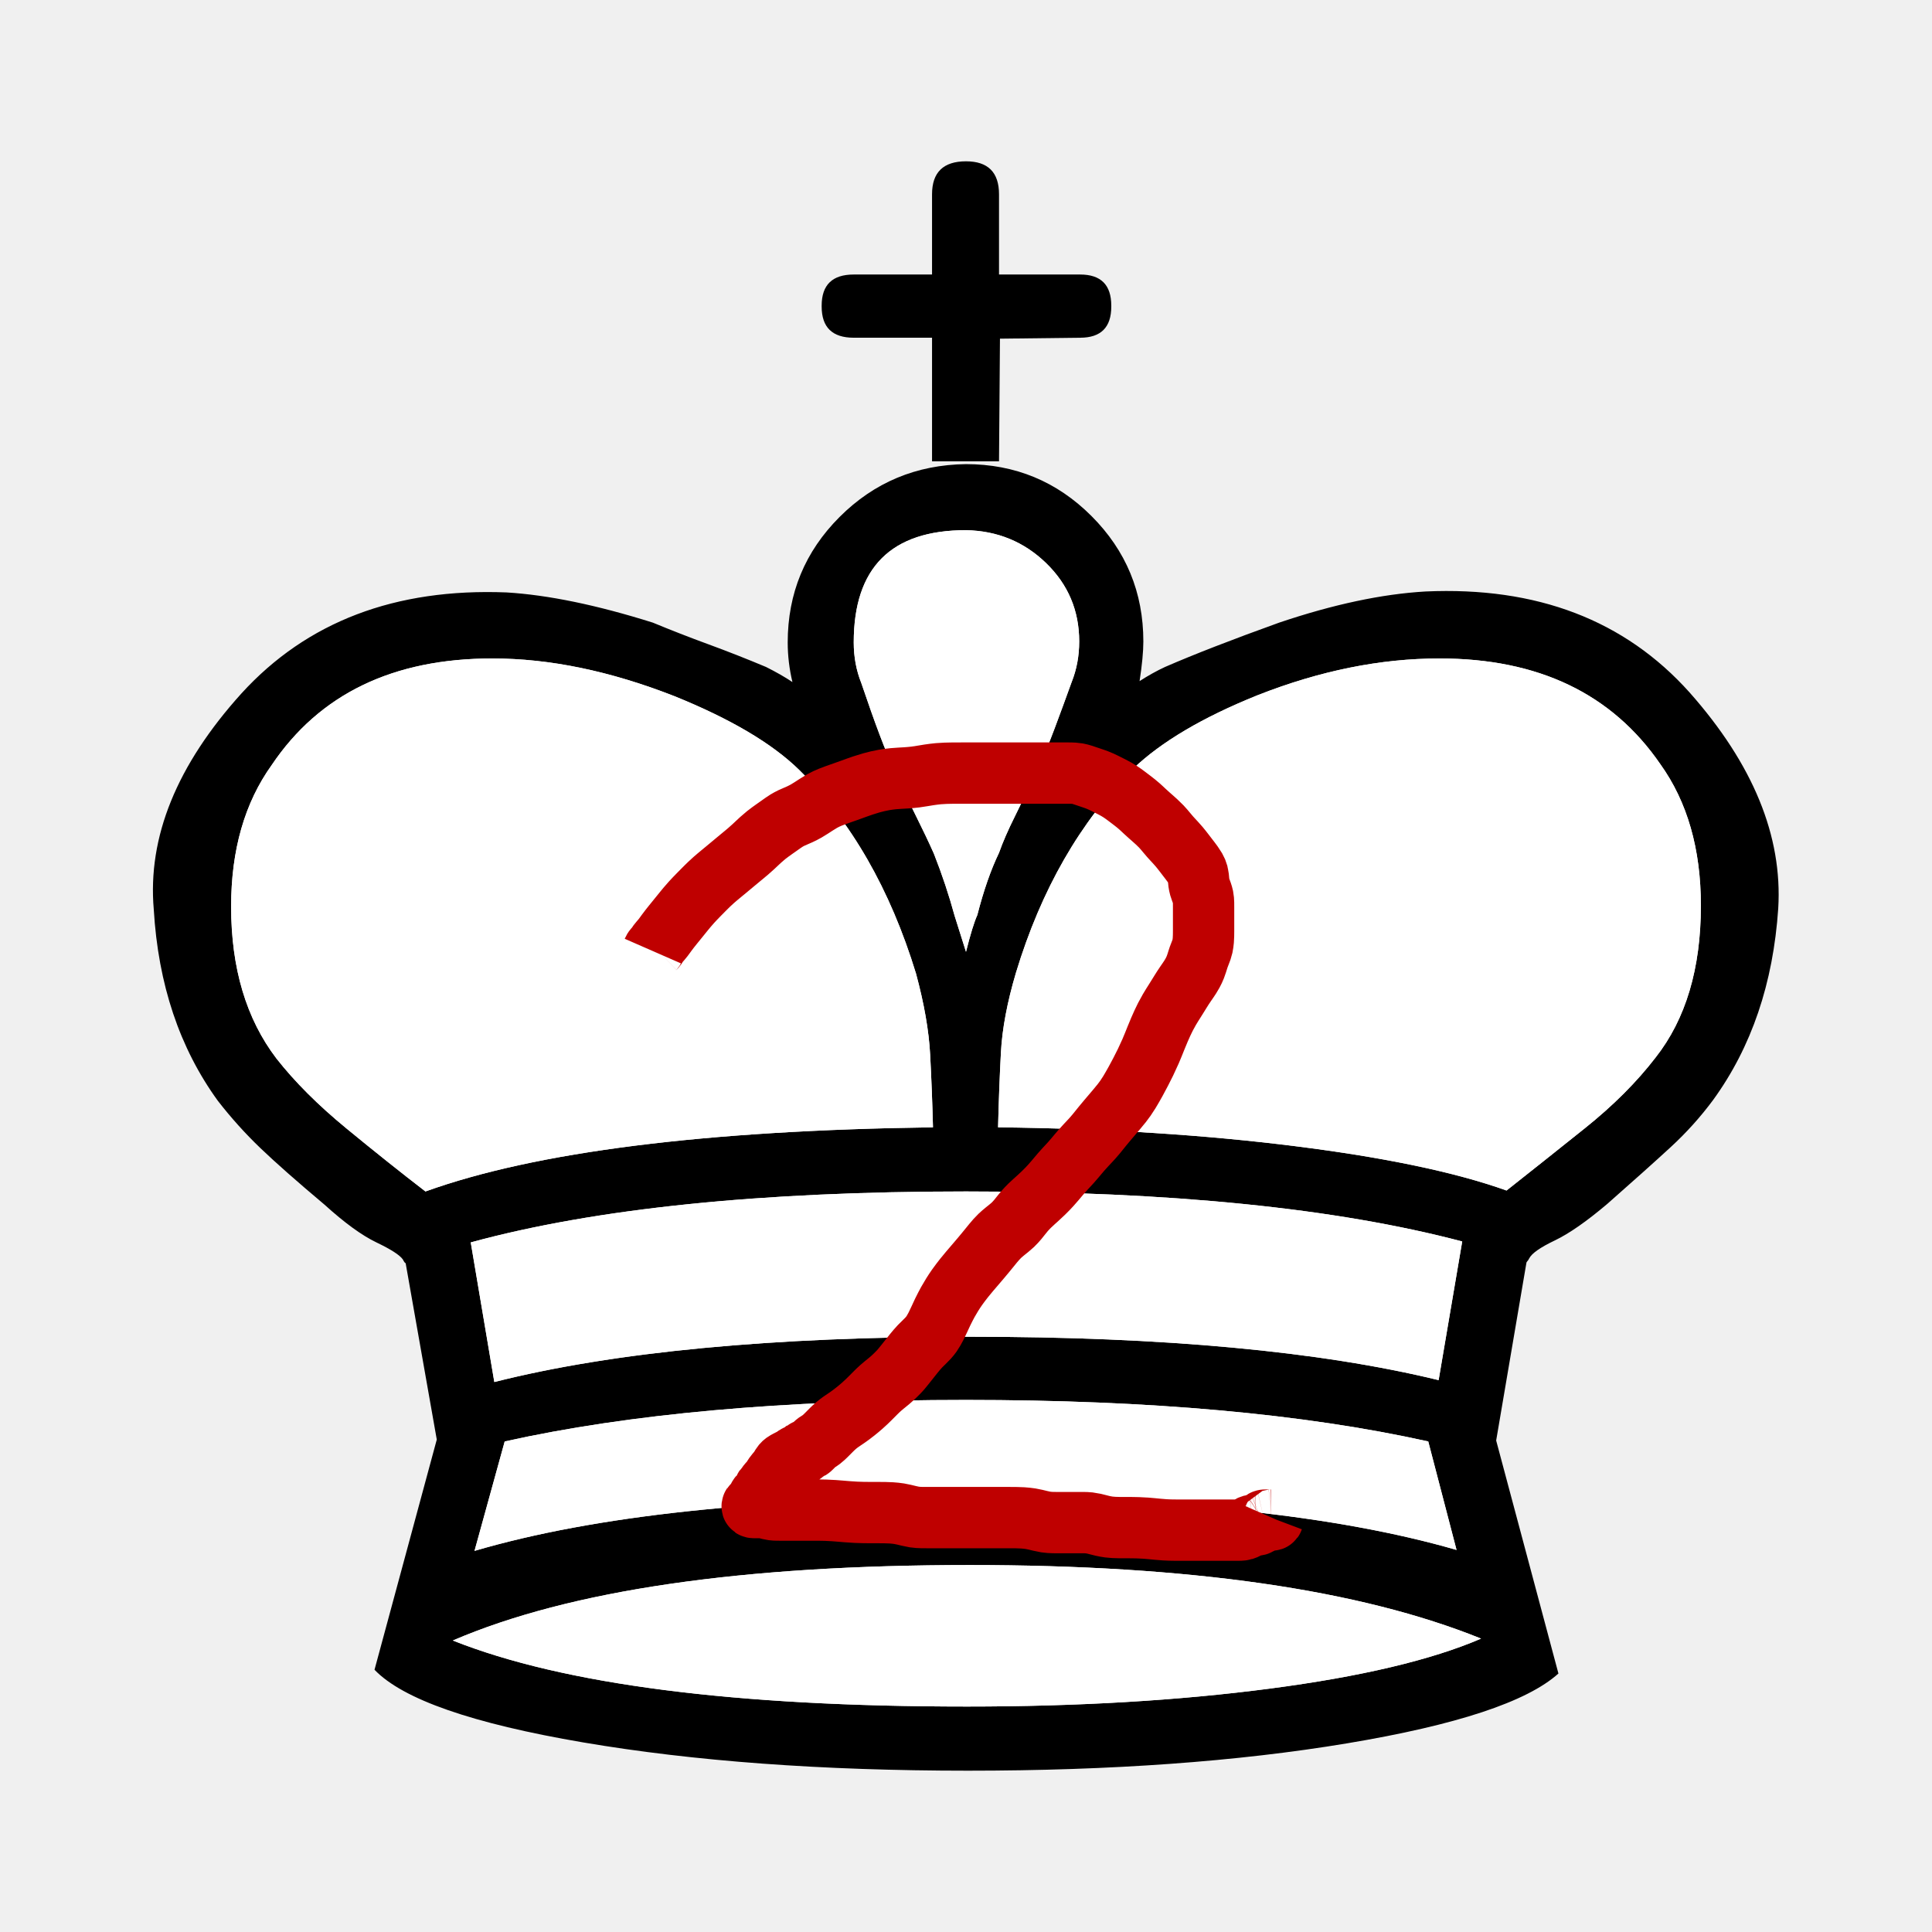
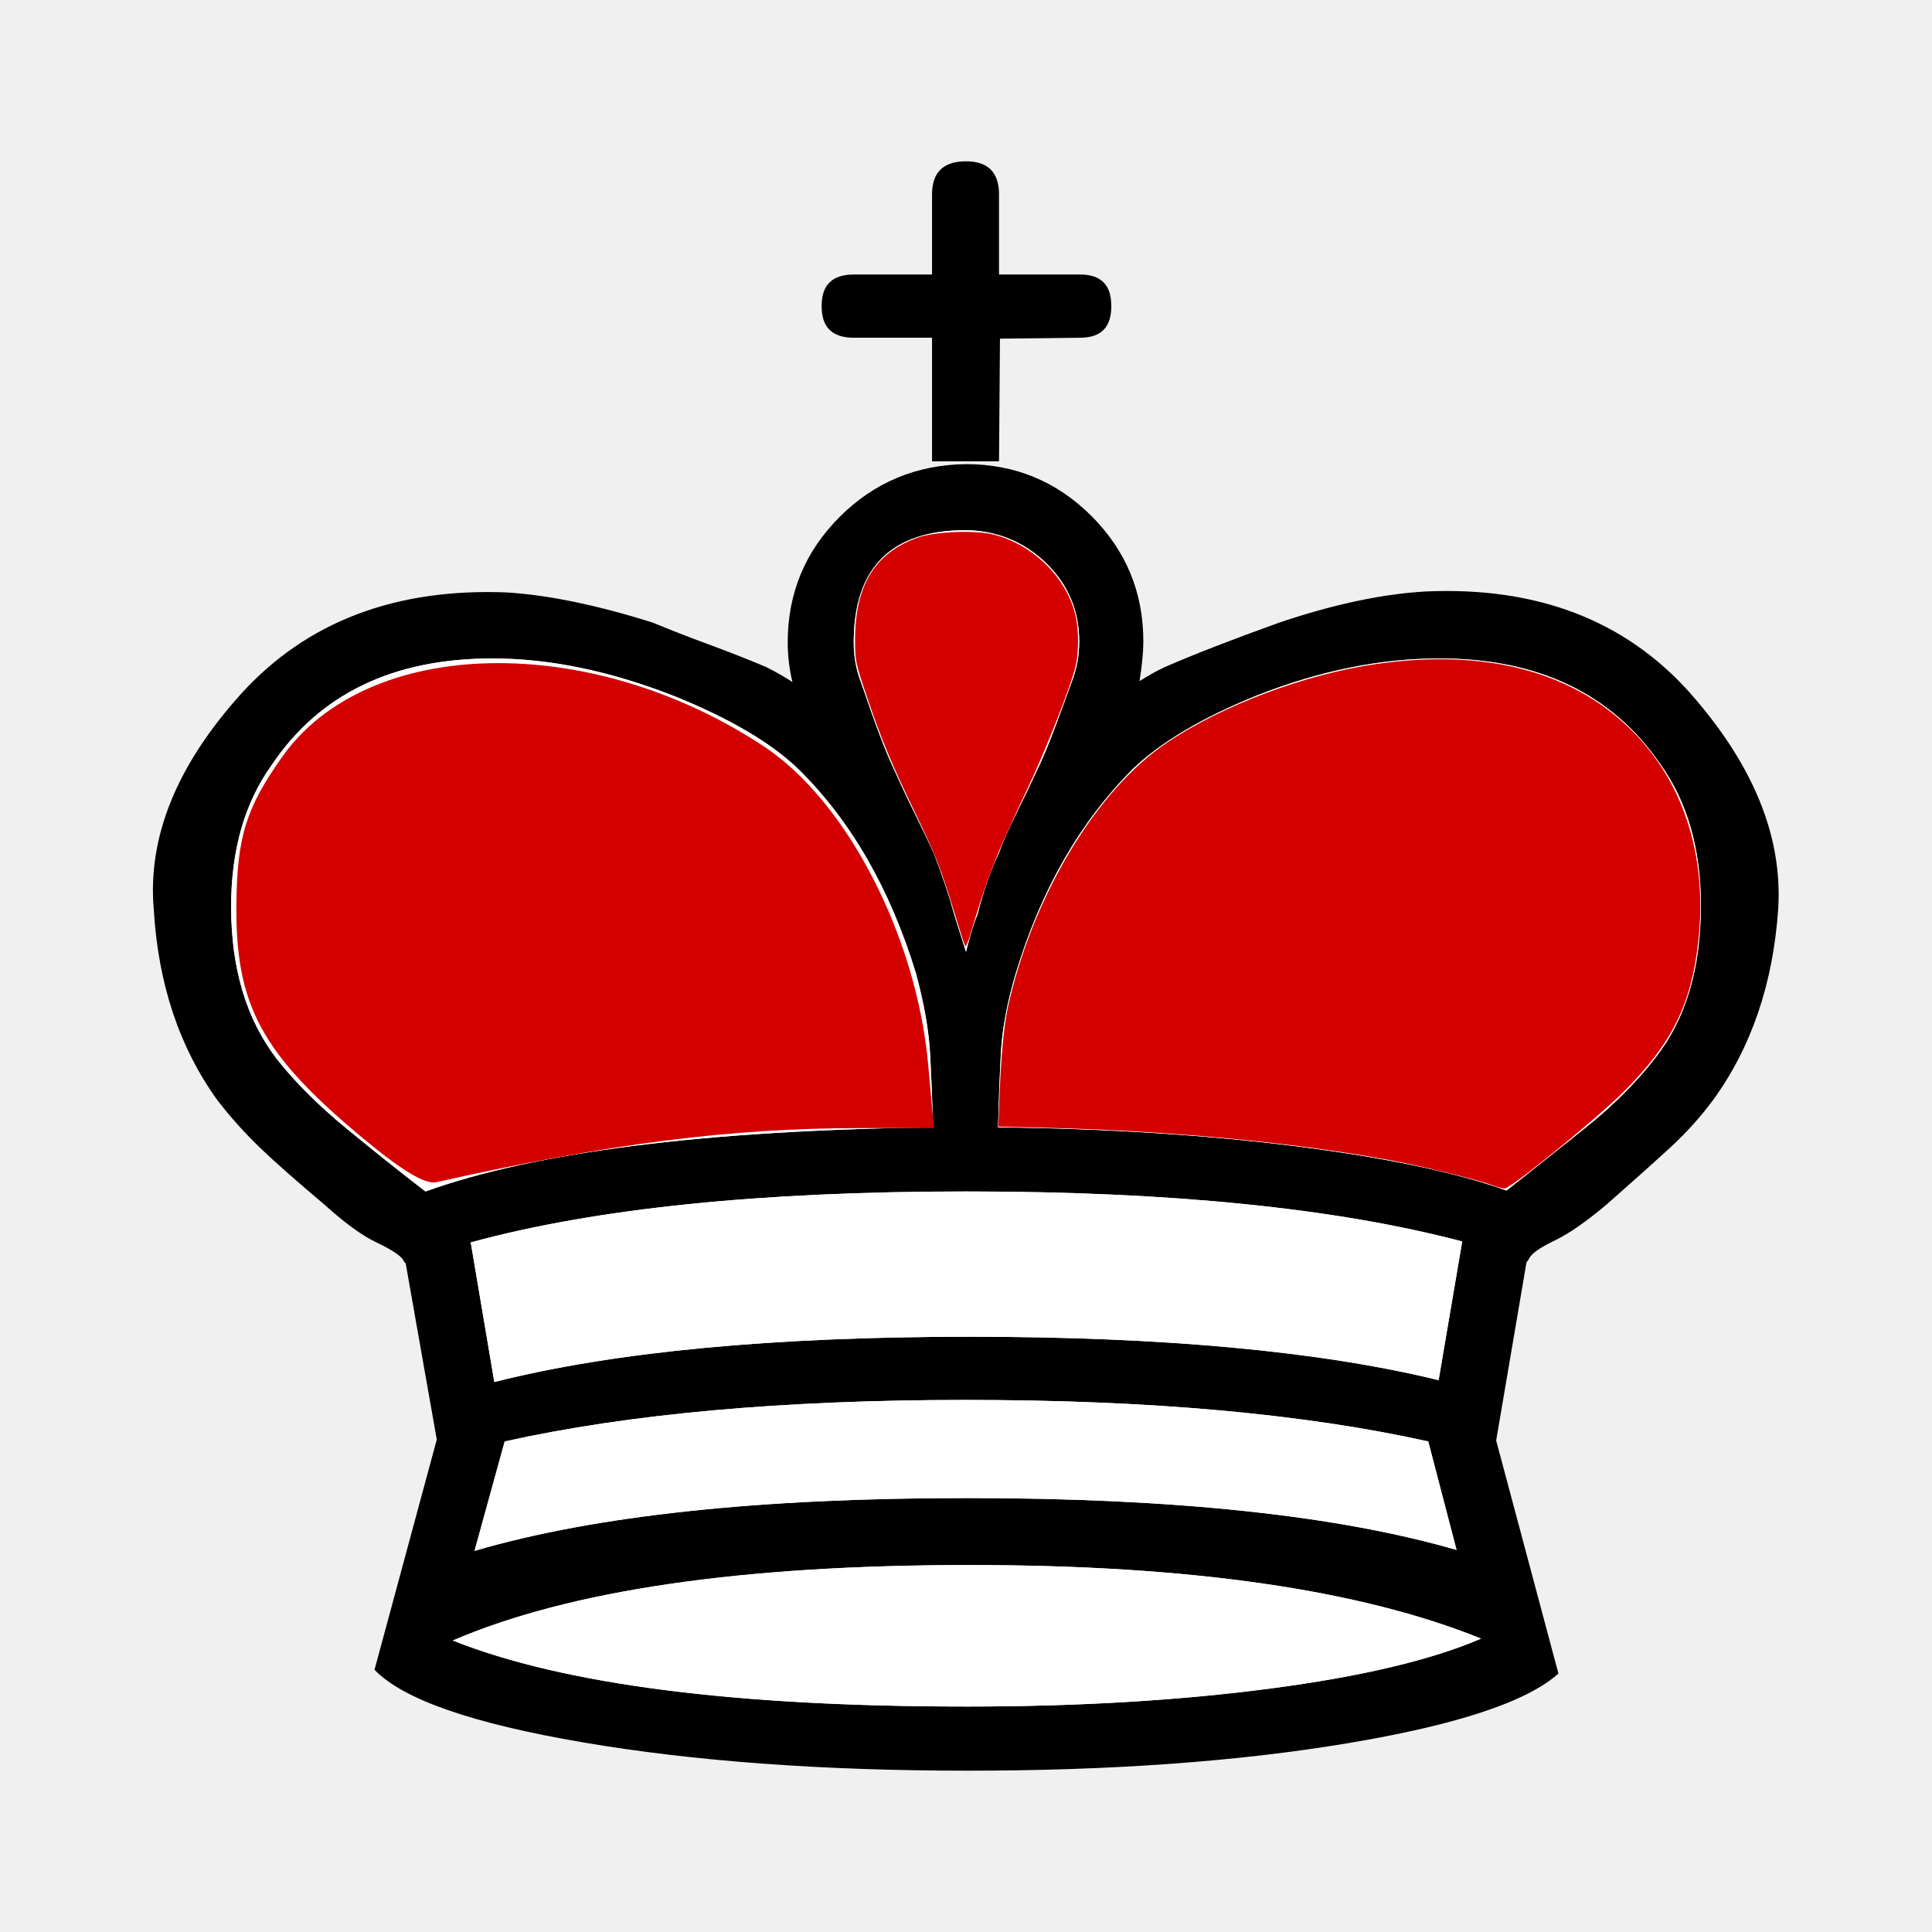
- <svg xmlns="http://www.w3.org/2000/svg" width="2048" height="2048">
-   <g class="layer">
-     <path id="svg_1" fill="#000" transform="translate(0,2048) scale(1,-1) " fill-rule="nonzero" d="m524,583q190,48 504,48q308,0 497,-46l25,147q-201,53 -526,53q-327,0 -525,-54l25,-148zm-61,-61l-33,187q-1,0 -3,4q-5,7 -28,18t-55,40q-44,37 -68,60t-45,50q-61,84 -68,203q-10,115 93,229q104,114 281,107q66,-4 155,-32q29,-12 59,-23t61,-24q16,-8 28,-16q-5,21 -5,42q0,78 55,133t134,56q78,0 133,-55t55,-133q0,-16 -4,-42q14,9 27,15q46,20 121,47q86,29 155,33q177,8 280,-107q101,-114 94,-229q-8,-119 -69,-203q-20,-27 -45,-50t-67,-60q-33,-28 -56,-39t-27,-19q-1,-2 -2,-3t-1,-2l-32,-188l66,-247q-50,-45 -224,-74t-402,-29q-232,0 -408,30t-221,77l66,244zm1081,-117l-30,115q-198,44 -490,44q-291,0 -489,-44l-32,-116q191,56 522,56q329,0 519,-55zm26,-94q-193,78 -542,78q-362,0 -548,-80q176,-70 545,-70q176,0 321,19t224,53zm-581,542q-1,39 -3,77t-15,86q-41,134 -124,216q-43,42 -132,78q-102,40 -193,40q-158,0 -234,-113q-43,-60 -43,-150q0,-98 48,-161q29,-37 74,-74t84,-67q175,63 538,68zm35,186q7,28 12,39q10,39 23,66q6,17 17,39t25,52q8,17 17,41t18,49q8,20 8,43q0,49 -35,83t-85,35q-119,0 -119,-119q0,-23 8,-43q22,-65 34,-90q13,-29 24,-51t19,-40q13,-33 22,-66q2,-6 12,-38zm34,-186q172,-2 315,-20t224,-47q38,30 83,66t75,75q48,61 48,161q0,90 -43,150q-77,112 -234,112q-94,0 -193,-39q-87,-35 -132,-78q-84,-84 -124,-216q-14,-47 -16,-85t-3,-79zm1,706l-71,0l0,131l-83,0q-34,0 -34,33l0,1q0,33 34,33l83,0l0,85q0,35 36,35q35,0 35,-35l0,-85l86,0q33,0 33,-33l0,-1q0,-33 -33,-33l-85,-1l-1,-130z" />
-     <g id="svg_2" fill="#fff" fill-rule="nonzero">
-       <path id="svg_3" d="m524,1465q190,-48 504,-48q308,0 497,46l25,-147q-201,-53 -526,-53q-327,0 -525,54l25,148z" />
-       <path id="svg_4" d="m1544,1643l-30,-115q-198,-44 -490,-44q-291,0 -489,44l-32,116q191,-56 522,-56q329,0 519,55z" />
-       <path id="svg_5" d="m1570,1737q-193,-78 -542,-78q-362,0 -548,80q176,70 545,70q176,0 321,-19t224,-53z" />
-       <path id="svg_6" d="m989,1195q-1,-39 -3,-77t-15,-86q-41,-134 -124,-216q-43,-42 -132,-78q-102,-40 -193,-40q-158,0 -234,113q-43,60 -43,150q0,98 48,161q29,37 74,74t84,67q175,-63 538,-68z" />
-       <path id="svg_7" d="m1024,1009q7,-28 12,-39q10,-39 23,-66q6,-17 17,-39t25,-52q8,-17 17,-41t18,-49q8,-20 8,-43q0,-49 -35,-83t-85,-35q-119,0 -119,119q0,23 8,43q22,65 34,90q13,29 24,51t19,40q13,33 22,66q2,6 12,38z" />
-       <path id="svg_8" d="m1058,1195q172,2 315,20t224,47q38,-30 83,-66t75,-75q48,-61 48,-161q0,-90 -43,-150q-77,-112 -234,-112q-94,0 -193,39q-87,35 -132,78q-84,84 -124,216q-14,47 -16,85t-3,79z" />
-     </g>
-     <path stroke="#bf0000" d="m692,1008.167c1.147,-2.618 1.922,-2.867 2.63,-3.543c0.595,-0.568 1.081,-1.431 1.37,-1.882c0.624,-0.975 0.93,-1.512 1.698,-2.547c0.809,-1.089 1.288,-1.608 1.76,-2.154c0.484,-0.56 0.988,-1.128 1.495,-1.718c0.52,-0.604 1.571,-1.881 2.093,-2.564c0.54,-0.706 1.087,-1.457 1.661,-2.248c0.607,-0.837 1.249,-1.731 1.945,-2.679c0.745,-1.015 2.438,-3.256 3.4,-4.486c1.022,-1.307 2.109,-2.666 3.243,-4.074c1.166,-1.448 2.363,-2.92 3.574,-4.408c1.216,-1.494 3.622,-4.456 4.793,-5.905c1.151,-1.424 2.282,-2.83 3.408,-4.213c1.116,-1.371 2.232,-2.729 3.361,-4.07c1.129,-1.341 3.449,-4.004 4.651,-5.326c1.21,-1.331 2.445,-2.65 3.692,-3.958c1.244,-1.305 2.495,-2.592 3.74,-3.862c1.231,-1.256 3.645,-3.696 4.816,-4.878c1.15,-1.16 2.282,-2.3 3.408,-3.416c1.116,-1.106 2.233,-2.198 3.361,-3.272c1.13,-1.076 3.451,-3.207 4.652,-4.264c1.218,-1.072 2.469,-2.141 3.748,-3.217c1.299,-1.093 2.629,-2.194 3.984,-3.312c1.38,-1.139 4.222,-3.479 5.68,-4.688c1.481,-1.228 2.976,-2.474 4.481,-3.731c1.512,-1.261 3.022,-2.523 4.529,-3.779c1.495,-1.246 4.434,-3.684 5.868,-4.866c1.41,-1.163 2.801,-2.306 4.17,-3.444c1.357,-1.128 2.701,-2.255 4.028,-3.396c1.328,-1.141 3.961,-3.487 5.272,-4.7c1.323,-1.224 2.64,-2.476 3.973,-3.731c1.341,-1.263 2.69,-2.53 4.067,-3.779c1.382,-1.253 4.223,-3.696 5.691,-4.865c1.467,-1.169 2.959,-2.293 4.454,-3.388c1.479,-1.084 2.955,-2.128 4.407,-3.149c1.42,-0.999 4.147,-2.909 5.437,-3.826c1.249,-0.889 2.461,-1.76 3.661,-2.591c1.181,-0.817 2.362,-1.609 3.566,-2.352c1.208,-0.745 3.748,-2.129 5.096,-2.765c1.383,-0.653 2.829,-1.269 4.312,-1.905c1.525,-0.654 3.095,-1.319 4.691,-2.049c1.642,-0.751 5.009,-2.459 6.72,-3.446c1.751,-1.011 3.494,-2.103 5.243,-3.221c1.752,-1.12 3.479,-2.258 5.196,-3.364c1.682,-1.083 4.925,-3.095 6.488,-3.969c1.499,-0.837 2.972,-1.591 4.422,-2.276c1.415,-0.668 2.826,-1.276 4.233,-1.845c1.401,-0.567 4.255,-1.634 5.717,-2.162c1.488,-0.538 3.009,-1.075 4.564,-1.622c1.591,-0.559 3.223,-1.129 4.896,-1.718c1.718,-0.605 5.298,-1.884 7.165,-2.562c1.917,-0.697 3.88,-1.416 5.89,-2.136c2.049,-0.734 4.138,-1.47 6.268,-2.184c2.158,-0.724 6.572,-2.105 8.824,-2.739c2.267,-0.638 4.56,-1.23 6.876,-1.766c2.323,-0.537 4.663,-1.018 7.018,-1.431c2.355,-0.413 7.087,-1.045 9.456,-1.265c2.365,-0.219 4.734,-0.37 7.101,-0.51c2.367,-0.14 4.735,-0.259 7.101,-0.415c2.368,-0.156 7.103,-0.585 9.468,-0.896c2.373,-0.312 4.746,-0.694 7.128,-1.084c2.394,-0.392 4.799,-0.805 7.223,-1.18c2.439,-0.377 7.387,-1.013 9.9,-1.229c2.53,-0.217 5.079,-0.358 7.637,-0.454c2.563,-0.097 5.127,-0.143 7.685,-0.167c2.548,-0.025 7.59,-0.024 10.076,-0.024c2.462,0 4.903,0 7.326,0c2.407,0 4.801,0 7.184,0c2.375,0 7.113,0 9.478,0c2.358,0 4.7,0 7.018,0c2.287,0 4.534,0 6.734,0c2.145,0 6.237,0 8.171,0c1.86,0 3.652,0 5.381,0c1.671,0 3.289,0 4.86,0c1.529,0 4.481,0 5.916,0c1.413,0 2.811,0 4.197,0c1.382,0 2.763,0 4.15,0c1.397,0 4.245,0 5.703,0c1.477,0 2.964,0 4.454,0c1.485,0 2.956,0 4.406,0c1.422,0 4.146,0 5.436,0c1.242,0 2.442,0 3.606,0c1.132,0 2.237,0 3.322,0c1.069,0 3.18,0 4.232,0c1.052,0 2.104,0 3.156,0c1.052,0 2.104,0 3.156,0c1.052,0 3.156,-0.001 4.207,0c1.049,0.002 2.093,0.006 3.128,0.028c1.025,0.022 2.038,0.057 3.034,0.124c0.979,0.065 2.87,0.277 3.776,0.437c0.887,0.156 1.75,0.351 2.592,0.57c0.831,0.216 1.646,0.459 2.45,0.714c0.799,0.253 2.379,0.785 3.168,1.051c0.789,0.266 1.578,0.531 2.367,0.797c0.789,0.266 1.578,0.531 2.367,0.797c0.789,0.266 2.367,0.796 3.156,1.063c0.792,0.268 1.59,0.54 2.395,0.825c0.817,0.29 1.646,0.594 2.489,0.921c0.865,0.336 2.657,1.083 3.588,1.5c0.959,0.43 1.936,0.889 2.931,1.367c1.014,0.488 2.038,0.994 3.073,1.511c1.044,0.521 3.145,1.581 4.196,2.114c1.052,0.534 2.106,1.07 3.156,1.622c1.054,0.554 2.108,1.123 3.156,1.718c1.056,0.599 3.161,1.877 4.208,2.562c1.058,0.693 2.108,1.418 3.156,2.164c1.056,0.752 2.106,1.524 3.156,2.308c1.054,0.786 3.156,2.379 4.207,3.177c1.049,0.797 2.094,1.592 3.128,2.392c1.027,0.795 2.041,1.59 3.034,2.392c0.981,0.793 2.873,2.386 3.777,3.19c0.898,0.798 1.783,1.616 2.675,2.447c0.911,0.849 1.843,1.731 2.817,2.639c1.018,0.949 3.24,2.977 4.463,4.062c1.281,1.136 2.616,2.302 3.977,3.504c1.38,1.219 2.763,2.448 4.119,3.695c1.337,1.23 3.847,3.659 4.98,4.854c1.089,1.148 2.104,2.291 3.069,3.416c0.942,1.097 1.844,2.193 2.738,3.272c0.888,1.072 2.685,3.206 3.623,4.264c0.948,1.068 1.922,2.127 2.903,3.189c0.984,1.064 1.974,2.123 2.951,3.189c0.972,1.06 2.863,3.183 3.764,4.252c0.894,1.06 1.763,2.134 2.619,3.217c0.86,1.087 1.712,2.192 2.572,3.312c0.873,1.137 2.666,3.48 3.599,4.687c0.947,1.227 1.904,2.46 2.848,3.703c0.936,1.231 1.846,2.449 2.706,3.655c0.83,1.164 2.299,3.381 2.899,4.43c0.563,0.983 1.043,1.938 1.436,2.874c0.376,0.896 0.679,1.791 0.915,2.683c0.234,0.884 0.547,2.705 0.656,3.649c0.112,0.966 0.19,1.955 0.28,2.962c0.091,1.023 0.186,2.06 0.327,3.105c0.143,1.056 0.568,3.182 0.875,4.24c0.31,1.069 0.686,2.128 1.073,3.189c0.388,1.065 0.795,2.122 1.168,3.189c0.37,1.06 1.001,3.184 1.216,4.252c0.213,1.062 0.354,2.136 0.45,3.217c0.096,1.089 0.141,2.193 0.166,3.312c0.025,1.138 0.024,3.48 0.024,4.688c0,1.229 0,2.475 0,3.731c0,1.261 0,2.523 0,3.779c0,1.245 0,3.683 0,4.867c0,1.168 0,2.331 0,3.5c0,1.184 0,2.395 0,3.643c0,1.296 0.003,4.074 -0.001,5.572c-0.004,1.562 -0.013,3.173 -0.055,4.815c-0.043,1.658 -0.114,3.318 -0.245,4.959c-0.129,1.612 -0.546,4.678 -0.864,6.094c-0.304,1.358 -0.685,2.644 -1.101,3.87c-0.403,1.19 -0.849,2.329 -1.29,3.44c-0.432,1.089 -1.276,3.221 -1.648,4.288c-0.37,1.06 -0.709,2.125 -1.042,3.189c-0.332,1.062 -0.654,2.127 -0.994,3.189c-0.341,1.064 -1.078,3.193 -1.496,4.252c-0.422,1.068 -0.883,2.131 -1.381,3.189c-0.502,1.068 -1.042,2.131 -1.617,3.189c-0.582,1.069 -1.846,3.194 -2.524,4.252c-0.686,1.071 -1.406,2.139 -2.142,3.217c-0.746,1.092 -1.513,2.192 -2.284,3.312c-0.782,1.137 -2.36,3.476 -3.145,4.689c-0.797,1.232 -1.592,2.497 -2.395,3.787c-0.818,1.314 -1.644,2.658 -2.489,4.026c-0.862,1.396 -2.654,4.266 -3.588,5.741c-0.956,1.508 -1.94,3.049 -2.931,4.64c-1.017,1.632 -2.048,3.317 -3.073,5.07c-1.055,1.804 -3.159,5.636 -4.196,7.675c-1.064,2.092 -2.104,4.253 -3.128,6.465c-1.037,2.238 -2.046,4.51 -3.034,6.8c-0.987,2.288 -2.872,6.846 -3.778,9.097c-0.903,2.242 -1.799,4.506 -2.73,6.8c-0.957,2.358 -1.965,4.796 -3.061,7.326c-1.154,2.664 -3.803,8.434 -5.327,11.568c-1.6,3.29 -3.303,6.667 -5.077,10.088c-1.784,3.441 -3.594,6.836 -5.408,10.136c-1.752,3.186 -5.08,8.977 -6.629,11.495c-1.423,2.311 -2.795,4.415 -4.138,6.342c-1.273,1.826 -2.557,3.543 -3.854,5.194c-1.295,1.648 -4.065,4.981 -5.55,6.742c-1.541,1.827 -3.128,3.693 -4.738,5.584c-1.614,1.897 -3.218,3.779 -4.785,5.632c-1.522,1.799 -4.34,5.174 -5.6,6.721c-1.179,1.447 -2.277,2.821 -3.322,4.125c-1.002,1.251 -1.973,2.466 -2.943,3.647c-0.966,1.175 -2.984,3.533 -4.067,4.736c-1.115,1.238 -2.278,2.488 -3.467,3.759c-1.207,1.29 -2.433,2.587 -3.657,3.902c-1.227,1.318 -3.639,3.969 -4.804,5.302c-1.153,1.32 -2.275,2.644 -3.381,3.958c-1.094,1.3 -2.168,2.592 -3.239,3.862c-1.058,1.256 -3.163,3.7 -4.22,4.878c-1.047,1.167 -2.103,2.31 -3.156,3.444c-1.051,1.132 -2.107,2.258 -3.156,3.396c-1.055,1.144 -3.161,3.487 -4.208,4.7c-1.06,1.228 -2.116,2.486 -3.184,3.759c-1.079,1.288 -2.167,2.593 -3.278,3.902c-1.123,1.323 -3.437,3.981 -4.641,5.303c-1.216,1.335 -2.465,2.664 -3.748,3.986c-1.295,1.335 -2.624,2.664 -3.984,3.986c-1.374,1.335 -4.218,3.99 -5.679,5.315c-1.473,1.336 -2.968,2.665 -4.454,4.014c-1.488,1.351 -2.968,2.712 -4.406,4.109c-1.433,1.391 -4.163,4.262 -5.437,5.75c-1.265,1.478 -2.467,2.993 -3.661,4.5c-1.187,1.498 -2.357,2.998 -3.566,4.452c-1.204,1.448 -3.734,4.212 -5.095,5.493c-1.361,1.281 -2.788,2.488 -4.229,3.671c-1.437,1.18 -2.894,2.322 -4.324,3.48c-1.418,1.149 -4.152,3.485 -5.424,4.713c-1.263,1.218 -2.466,2.487 -3.633,3.787c-1.171,1.304 -2.31,2.652 -3.444,4.026c-1.148,1.39 -3.466,4.266 -4.665,5.741c-1.227,1.509 -2.493,3.054 -3.803,4.64c-1.353,1.637 -2.761,3.326 -4.229,5.07c-1.526,1.813 -4.797,5.645 -6.544,7.676c-1.812,2.107 -3.684,4.276 -5.582,6.521c-1.938,2.292 -3.889,4.637 -5.819,7.047c-1.945,2.429 -5.723,7.413 -7.515,9.967c-1.785,2.545 -3.494,5.129 -5.128,7.745c-1.627,2.603 -3.178,5.235 -4.655,7.888c-1.468,2.637 -4.197,7.953 -5.472,10.614c-1.26,2.631 -2.45,5.247 -3.633,7.804c-1.155,2.497 -2.28,4.923 -3.444,7.23c-1.12,2.22 -3.426,6.255 -4.663,8.009c-1.178,1.671 -2.426,3.184 -3.692,4.58c-1.226,1.352 -2.492,2.602 -3.74,3.815c-1.228,1.193 -3.657,3.54 -4.816,4.76c-1.159,1.221 -2.281,2.479 -3.381,3.759c-1.1,1.281 -2.175,2.586 -3.239,3.902c-1.065,1.317 -3.168,3.974 -4.218,5.301c-1.043,1.316 -2.069,2.612 -3.073,3.874c-0.971,1.221 -1.903,2.389 -2.789,3.492c-0.828,1.03 -2.289,2.825 -2.912,3.569c-0.552,0.659 -1.053,1.241 -1.519,1.762c-0.433,0.484 -0.857,0.937 -1.282,1.379c-0.434,0.451 -1.4,1.428 -1.952,1.984c-0.601,0.606 -1.249,1.255 -1.945,1.937c-0.734,0.719 -1.507,1.464 -2.324,2.224c-0.842,0.785 -2.627,2.373 -3.564,3.165c-0.949,0.802 -1.922,1.596 -2.903,2.392c-0.984,0.798 -1.973,1.592 -2.951,2.392c-0.972,0.795 -2.861,2.385 -3.764,3.189c-0.892,0.794 -1.762,1.602 -2.619,2.419c-0.859,0.82 -1.713,1.66 -2.572,2.515c-0.873,0.87 -2.666,2.683 -3.6,3.625c-0.959,0.967 -1.944,1.957 -2.959,2.962c-1.036,1.025 -2.1,2.063 -3.195,3.105c-1.113,1.059 -3.427,3.183 -4.627,4.239c-1.208,1.063 -2.434,2.108 -3.665,3.133c-1.218,1.014 -2.427,1.996 -3.618,2.942c-1.155,0.918 -3.354,2.611 -4.384,3.378c-0.976,0.728 -1.914,1.408 -2.817,2.049c-0.867,0.615 -1.71,1.199 -2.533,1.762c-0.804,0.55 -2.391,1.617 -3.18,2.15c-0.79,0.534 -1.58,1.071 -2.367,1.622c-0.791,0.555 -1.582,1.124 -2.367,1.718c-0.793,0.6 -2.373,1.879 -3.156,2.563c-0.795,0.694 -1.582,1.419 -2.367,2.164c-0.793,0.753 -1.58,1.525 -2.367,2.308c-0.791,0.787 -2.366,2.38 -3.155,3.176c-0.785,0.792 -1.564,1.574 -2.339,2.336c-0.76,0.746 -1.506,1.465 -2.245,2.144c-0.71,0.653 -2.072,1.819 -2.723,2.315c-0.612,0.467 -1.206,0.879 -1.775,1.252c-0.536,0.351 -1.052,0.666 -1.539,0.965c-0.46,0.282 -1.306,0.815 -1.684,1.087c-0.362,0.26 -0.699,0.527 -1.014,0.797c-0.306,0.262 -0.595,0.53 -0.872,0.797c-0.273,0.264 -0.801,0.797 -1.064,1.063c-0.263,0.266 -0.526,0.531 -0.789,0.797c-0.263,0.266 -0.526,0.531 -0.789,0.797c-0.263,0.266 -0.788,0.798 -1.052,1.062c-0.265,0.264 -0.533,0.525 -0.817,0.769c-0.285,0.244 -0.586,0.475 -0.911,0.674c-0.331,0.202 -1.074,0.518 -1.483,0.627c-0.422,0.112 -0.86,0.185 -1.298,0.255c-0.432,0.07 -0.854,0.126 -1.251,0.207c-0.371,0.076 -1.003,0.283 -1.228,0.449c-0.207,0.152 -0.361,0.354 -0.477,0.57c-0.118,0.219 -0.2,0.464 -0.288,0.714c-0.091,0.257 -0.301,0.791 -0.456,1.05c-0.161,0.269 -0.359,0.529 -0.592,0.769c-0.241,0.248 -0.518,0.476 -0.828,0.674c-0.321,0.204 -1.062,0.518 -1.472,0.627c-0.425,0.112 -0.871,0.185 -1.325,0.255c-0.459,0.07 -0.92,0.128 -1.373,0.207c-0.445,0.077 -1.284,0.289 -1.66,0.449c-0.367,0.156 -0.711,0.354 -1.041,0.57c-0.334,0.219 -0.659,0.464 -0.994,0.714c-0.345,0.257 -1.085,0.791 -1.496,1.051c-0.427,0.271 -0.881,0.535 -1.353,0.797c-0.484,0.269 -0.985,0.533 -1.495,0.797c-0.517,0.267 -1.566,0.797 -2.092,1.063c-0.523,0.265 -1.042,0.529 -1.55,0.797c-0.5,0.264 -0.988,0.527 -1.456,0.797c-0.454,0.262 -1.295,0.79 -1.672,1.063c-0.363,0.262 -0.701,0.536 -1.014,0.825c-0.309,0.286 -0.599,0.593 -0.872,0.921c-0.278,0.335 -0.805,1.085 -1.064,1.5c-0.271,0.432 -0.537,0.892 -0.817,1.367c-0.289,0.491 -0.588,0.999 -0.911,1.511c-0.332,0.526 -1.071,1.587 -1.484,2.114c-0.421,0.537 -0.87,1.064 -1.325,1.594c-0.458,0.533 -0.922,1.06 -1.373,1.594c-0.447,0.529 -1.286,1.589 -1.66,2.125c-0.365,0.523 -0.699,1.049 -1.014,1.566c-0.306,0.502 -0.591,0.996 -0.872,1.471c-0.27,0.457 -0.795,1.307 -1.064,1.689c-0.258,0.366 -0.522,0.706 -0.789,1.024c-0.259,0.309 -0.524,0.601 -0.789,0.881c-0.261,0.276 -0.79,0.809 -1.052,1.075c-0.261,0.265 -0.517,0.529 -0.761,0.797c-0.239,0.263 -0.465,0.527 -0.667,0.797c-0.195,0.261 -0.51,0.793 -0.62,1.062c-0.107,0.259 -0.182,0.52 -0.252,0.769c-0.068,0.238 -0.125,0.467 -0.205,0.674c-0.075,0.194 -0.291,0.518 -0.444,0.627c-0.157,0.112 -0.344,0.186 -0.536,0.255c-0.195,0.071 -0.395,0.128 -0.584,0.207c-0.183,0.077 -0.501,0.294 -0.608,0.449c-0.111,0.161 -0.185,0.359 -0.252,0.57c-0.071,0.224 -0.13,0.465 -0.205,0.714c-0.079,0.258 -0.292,0.79 -0.444,1.051c-0.157,0.271 -0.344,0.533 -0.536,0.797c-0.195,0.267 -0.396,0.529 -0.584,0.797c-0.184,0.263 -0.498,0.793 -0.608,1.062c-0.107,0.259 -0.182,0.52 -0.252,0.769c-0.068,0.238 -0.125,0.467 -0.205,0.674c-0.075,0.194 -0.291,0.517 -0.444,0.627c-0.16,0.115 -0.357,0.195 -0.564,0.283c-0.223,0.095 -0.464,0.193 -0.706,0.331c-0.26,0.149 -0.788,0.584 -1.04,0.885c-0.272,0.326 -0.523,0.704 -0.761,1.112c-0.245,0.419 -0.467,0.858 -0.667,1.303c-0.196,0.437 -0.507,1.278 -0.62,1.665c-0.104,0.357 -0.18,0.691 -0.252,0.996c-0.066,0.279 -0.124,0.535 -0.205,0.757c-0.074,0.203 -0.291,0.53 -0.444,0.639c-0.157,0.112 -0.344,0.186 -0.536,0.255c-0.195,0.071 -0.395,0.128 -0.584,0.207c-0.183,0.077 -0.501,0.294 -0.608,0.448c-0.111,0.158 -0.184,0.348 -0.252,0.542c-0.07,0.197 -0.127,0.4 -0.205,0.59c-0.076,0.185 -0.291,0.506 -0.444,0.615c-0.157,0.112 -0.344,0.186 -0.536,0.255c-0.195,0.071 -0.395,0.128 -0.584,0.207c-0.183,0.077 -0.503,0.293 -0.608,0.448c-0.107,0.158 -0.171,0.347 -0.197,0.542c-0.027,0.197 -0.014,0.4 0.039,0.59c0.052,0.187 0.266,0.507 0.42,0.614c0.159,0.11 0.355,0.18 0.564,0.227c0.221,0.05 0.459,0.071 0.706,0.084c0.254,0.013 0.777,0.012 1.04,0.012c0.263,0 0.526,0 0.789,0c0.263,0 0.526,0 0.789,0c0.263,0 0.789,0 1.052,0c0.266,0 0.537,0 0.817,0c0.29,0 0.593,0 0.911,0c0.337,0 1.077,-0.001 1.485,0c0.434,0.002 0.894,0.007 1.381,0.028c0.513,0.022 1.053,0.06 1.617,0.124c0.593,0.067 1.856,0.283 2.524,0.436c0.696,0.159 1.409,0.348 2.142,0.542c0.749,0.198 1.51,0.403 2.284,0.59c0.779,0.188 2.353,0.506 3.145,0.614c0.794,0.108 1.6,0.179 2.422,0.227c0.842,0.049 1.711,0.071 2.612,0.084c0.937,0.013 2.943,0.012 4.022,0.012c1.134,0 2.326,0 3.578,0c1.315,0 2.697,0 4.146,0c1.521,0 4.785,0 6.533,0c1.819,0 3.7,0 5.637,0c1.984,0 4.008,0 6.063,0c2.079,0 6.276,-0.001 8.381,0c2.107,0.002 4.219,0.006 6.34,0.028c2.131,0.022 4.275,0.058 6.434,0.124c2.178,0.066 6.601,0.281 8.848,0.436c2.273,0.157 4.565,0.347 6.876,0.542c2.327,0.196 4.667,0.402 7.018,0.59c2.358,0.188 7.088,0.506 9.456,0.614c2.366,0.108 4.734,0.179 7.101,0.227c2.367,0.048 4.734,0.071 7.101,0.084c2.367,0.012 7.101,0.009 9.467,0.013c2.358,0.004 4.7,0.012 7.018,0.056c2.287,0.043 4.535,0.114 6.734,0.247c2.146,0.13 6.241,0.555 8.171,0.872c1.865,0.307 3.655,0.686 5.381,1.084c1.673,0.386 3.288,0.799 4.86,1.18c1.528,0.37 4.478,1.01 5.915,1.229c1.407,0.214 2.798,0.357 4.17,0.454c1.354,0.096 2.696,0.143 4.028,0.167c1.323,0.025 3.957,0.024 5.273,0.024c1.321,0 2.653,0 4,0c1.368,0 2.763,0 4.189,0c1.463,0 4.521,0 6.127,0c1.669,0 3.412,0 5.239,0c1.922,0 3.948,0 6.091,0c2.269,0 7.227,0 9.931,0c2.833,0 5.766,0 8.77,0c3.046,0 6.105,0 9.148,0c2.999,0 8.746,0 11.444,0c2.583,0 5.065,0 7.464,0c2.33,0 4.608,0 6.848,0c2.22,0 6.659,-0.003 8.906,0.001c2.263,0.004 4.531,0.012 6.793,0.056c2.247,0.043 4.468,0.114 6.651,0.247c2.138,0.13 6.229,0.555 8.159,0.872c1.865,0.307 3.655,0.686 5.381,1.084c1.674,0.386 3.288,0.799 4.86,1.18c1.528,0.37 4.478,1.011 5.916,1.229c1.41,0.214 2.809,0.358 4.197,0.454c1.381,0.096 2.763,0.143 4.15,0.167c1.397,0.025 4.245,0.024 5.703,0.024c1.477,0 2.964,0 4.454,0c1.485,0 2.956,0 4.406,0c1.422,0 4.146,0 5.436,0c1.242,0 2.442,0 3.606,0c1.132,0 2.237,0 3.322,0c1.069,0 3.18,-0.003 4.232,0.001c1.058,0.004 2.127,0.013 3.211,0.056c1.106,0.044 2.239,0.119 3.4,0.247c1.202,0.133 3.735,0.567 5.073,0.872c1.394,0.318 2.829,0.698 4.312,1.084c1.525,0.397 3.086,0.807 4.691,1.18c1.632,0.379 4.995,1.014 6.721,1.229c1.746,0.218 3.523,0.358 5.326,0.454c1.827,0.097 3.682,0.143 5.562,0.167c1.907,0.025 5.799,0.023 7.784,0.024c2.009,0.002 4.039,0.006 6.087,0.028c2.064,0.022 4.142,0.058 6.229,0.124c2.096,0.066 6.301,0.28 8.403,0.436c2.099,0.156 4.185,0.345 6.257,0.542c2.051,0.195 4.074,0.401 6.067,0.59c1.955,0.186 5.735,0.505 7.551,0.614c1.768,0.107 3.494,0.179 5.184,0.227c1.658,0.048 3.289,0.071 4.9,0.084c1.595,0.012 4.758,0.012 6.336,0.012c1.578,0 3.156,0 4.734,0c1.578,0 3.156,0 4.734,0c1.578,0 4.734,0 6.31,0c1.569,0 3.122,0 4.651,0c1.498,0 2.956,0 4.367,0c1.356,0 3.87,0 5.015,0c1.074,0 2.085,0 3.042,0c0.909,0 1.778,0 2.615,0c0.814,0 2.403,0 3.192,0c0.789,0 1.578,0 2.367,0c0.789,0 1.578,0 2.367,0c0.789,0 2.367,0 3.156,0c0.789,0 1.578,0 2.367,0c0.789,0 1.578,0 2.367,0c0.789,0 2.367,0 3.155,0c0.786,0 1.567,0 2.339,0c0.762,0 1.511,0 2.245,0c0.715,0 2.079,0.001 2.724,-0.001c0.621,-0.002 1.221,-0.006 1.803,-0.028c0.566,-0.021 1.12,-0.058 1.661,-0.124c0.536,-0.065 1.593,-0.28 2.115,-0.437c0.526,-0.158 1.044,-0.352 1.55,-0.57c0.503,-0.217 0.989,-0.457 1.456,-0.714c0.456,-0.25 1.293,-0.781 1.672,-1.05c0.364,-0.259 0.705,-0.522 1.041,-0.769c0.328,-0.241 0.654,-0.473 0.994,-0.674c0.34,-0.2 1.085,-0.52 1.496,-0.626c0.425,-0.11 0.871,-0.179 1.326,-0.227c0.459,-0.049 0.919,-0.071 1.373,-0.084c0.443,-0.012 1.278,-0.011 1.66,-0.012c0.358,-0.002 0.696,-0.006 1.014,-0.028c0.303,-0.021 0.595,-0.057 0.872,-0.124c0.274,-0.065 0.805,-0.283 1.064,-0.436c0.268,-0.159 0.527,-0.347 0.789,-0.542c0.264,-0.197 0.523,-0.4 0.789,-0.59c0.261,-0.186 0.785,-0.503 1.051,-0.615c0.257,-0.108 0.514,-0.184 0.761,-0.255c0.236,-0.068 0.462,-0.127 0.667,-0.207c0.192,-0.076 0.513,-0.294 0.62,-0.448c0.111,-0.158 0.184,-0.348 0.252,-0.542c0.07,-0.197 0.127,-0.4 0.205,-0.59c0.076,-0.185 0.29,-0.507 0.444,-0.614c0.159,-0.11 0.355,-0.18 0.564,-0.227c0.221,-0.05 0.459,-0.071 0.706,-0.084c0.255,-0.013 0.777,-0.012 1.04,-0.012c0.263,0 0.526,0 0.789,0c0.263,0 0.526,0 0.789,0c0.263,0 0.789,0 1.052,0c0.263,0 0.526,0 0.789,0c0.263,0 0.526,0 0.789,0c0.263,0 0.789,0.001 1.051,-0.001c0.26,-0.002 0.515,-0.006 0.761,-0.028c0.237,-0.021 0.463,-0.056 0.667,-0.124c0.193,-0.064 0.513,-0.282 0.62,-0.436c0.111,-0.158 0.184,-0.348 0.252,-0.542c0.07,-0.197 0.133,-0.397 0.205,-0.59l0.082,-0.182" id="svg_12" stroke-linecap="null" stroke-linejoin="null" stroke-dasharray="null" stroke-width="65" fill="none" />
+ <svg xmlns="http://www.w3.org/2000/svg" height="100%" width="100%" version="1.1" viewBox="0 0 2048 2048" id="svg18">
+   <defs id="defs22" />
+   <path style="color:black;" d="m524 583q190 48 504 48 308 0 497-46l25 147q-201 53-526 53-327 0-525-54l25-148zm-61-61l-33 187q-1 0-3 4-5 7-28 18t-55 40q-44 37-68 60t-45 50q-61 84-68 203-10 115 93 229 104 114 281 107 66-4 155-32 29-12 59-23t61-24q16-8 28-16-5 21-5 42 0 78 55 133t134 56q78 0 133-55t55-133q0-16-4-42 14 9 27 15 46 20 121 47 86 29 155 33 177 8 280-107 101-114 94-229-8-119-69-203-20-27-45-50t-67-60q-33-28-56-39t-27-19q-1-2-2-3t-1-2l-32-188 66-247q-50-45-224-74t-402-29q-232 0-408 30t-221 77l66 244zm1081-117l-30 115q-198 44-490 44-291 0-489-44l-32-116q191 56 522 56 329 0 519-55zm26-94q-193 78-542 78-362 0-548-80 176-70 545-70 176 0 321 19t224 53zm-581 542q-1 39-3 77t-15 86q-41 134-124 216-43 42-132 78-102 40-193 40-158 0-234-113-43-60-43-150 0-98 48-161 29-37 74-74t84-67q175 63 538 68zm35 186q7 28 12 39 10 39 23 66 6 17 17 39t25 52q8 17 17 41t18 49q8 20 8 43 0 49-35 83t-85 35q-119 0-119-119 0-23 8-43 22-65 34-90 13-29 24-51t19-40q13-33 22-66 2-6 12-38zm34-186q172-2 315-20t224-47q38 30 83 66t75 75q48 61 48 161 0 90-43 150-77 112-234 112-94 0-193-39-87-35-132-78-84-84-124-216-14-47-16-85t-3-79zm1 706h-71v131h-83q-34 0-34 33v1q0 33 34 33h83v85q0 35 36 35 35 0 35-35v-85h86q33 0 33-33v-1q0-33-33-33l-85-1-1-130z" fill-rule="nonzero" transform="translate(0,2048) scale(1,-1)" display="block" fill="#000" id="path2" />
+   <g fill-rule="nonzero" fill="#fff" id="g16">
+     <path style="color:black;" d="m524 1465q190-48 504-48 308 0 497 46l25-147q-201-53-526-53-327 0-525 54l25 148z" display="block" id="path4" />
+     <path style="color:black;" d="m1544 1643-30-115q-198-44-490-44-291 0-489 44l-32 116q191-56 522-56 329 0 519 55z" display="block" id="path6" />
+     <path style="color:black;" d="m1570 1737q-193-78-542-78-362 0-548 80 176 70 545 70 176 0 321-19t224-53z" display="block" id="path8" />
+     <path style="color:black;" d="m989 1195q-1-39-3-77t-15-86q-41-134-124-216-43-42-132-78-102-40-193-40-158 0-234 113-43 60-43 150 0 98 48 161 29 37 74 74t84 67q175-63 538-68z" display="block" id="path10" />
+     <path style="color:black;" d="m1024 1009q7-28 12-39 10-39 23-66 6-17 17-39t25-52q8-17 17-41t18-49q8-20 8-43 0-49-35-83t-85-35q-119 0-119 119 0 23 8 43 22 65 34 90 13 29 24 51t19 40q13 33 22 66 2 6 12 38z" display="block" id="path12" />
+     <path style="color:black;" d="m1058 1195q172 2 315 20t224 47q38-30 83-66t75-75q48-61 48-161 0-90-43-150-77-112-234-112-94 0-193 39-87 35-132 78-84 84-124 216-14 47-16 85t-3 79z" display="block" id="path14" />
  </g>
+   <path style="fill:#d40000;stroke-width:8.678" d="m 383.036,1205.169 c -105.998,-88.475 -133.593,-139.916 -132.45,-246.911 0.761,-71.311 10.263,-101.858 48.494,-155.908 90.638,-128.142 326.681,-133.113 511.165,-10.766 87.722,58.176 161.457,201.261 173.656,336.985 l 6.045,67.254 h -77.791 c -137.596,0 -267.764,16.597 -449.619,57.328 -11.931,2.672 -36.781,-12.326 -79.5,-47.983 z" id="path26" />
+   <path style="fill:#d40000;stroke-width:2.169" d="m 1023.098,1002.824 c -0.677,-1.121 -6.236,-18.408 -12.352,-38.417 -13.53,-44.26 -18.816,-57.608 -41.011,-103.554 -24.331,-50.366 -35.752,-77.847 -50.492,-121.492 -12.451,-36.866 -12.823,-38.632 -12.826,-60.941 -0.008,-58.035 20.953,-92.317 66.34,-108.499 18.353,-6.544 61.594,-8.188 81.183,-3.087 42.367,11.032 78.152,47.202 86.552,87.481 3.079,14.766 3.06,36.183 -0.045,50.663 -4.29,20.003 -31.491,89.358 -51.974,132.518 -32.813,69.141 -42.035,92.756 -60.323,154.479 -2.1,7.087 -4.372,11.968 -5.05,10.848 z" id="path80" />
+   <path style="fill:#d40000;stroke-width:2.169" d="m 1582.21,1256.51 c -16.381,-6.087 -73.787,-20.174 -108.526,-26.63 -99.471,-18.488 -230.564,-30.994 -358.449,-34.194 l -56.941,-1.425 1.208,-31.652 c 1.614,-42.3 4.774,-76.099 8.842,-94.567 25.871,-117.442 93.466,-230.036 168.496,-280.665 58.812,-39.686 147.237,-72.864 222.794,-83.596 99.96,-14.197 183.385,2.319 244.561,48.416 73.054,55.048 107.622,143.813 95.965,246.421 -7.526,66.247 -27.671,106.983 -77.92,157.567 -29.277,29.473 -120.879,103.968 -127.518,103.704 -2.109,-0.084 -7.739,-1.604 -12.512,-3.378 z" id="path82" />
</svg>
